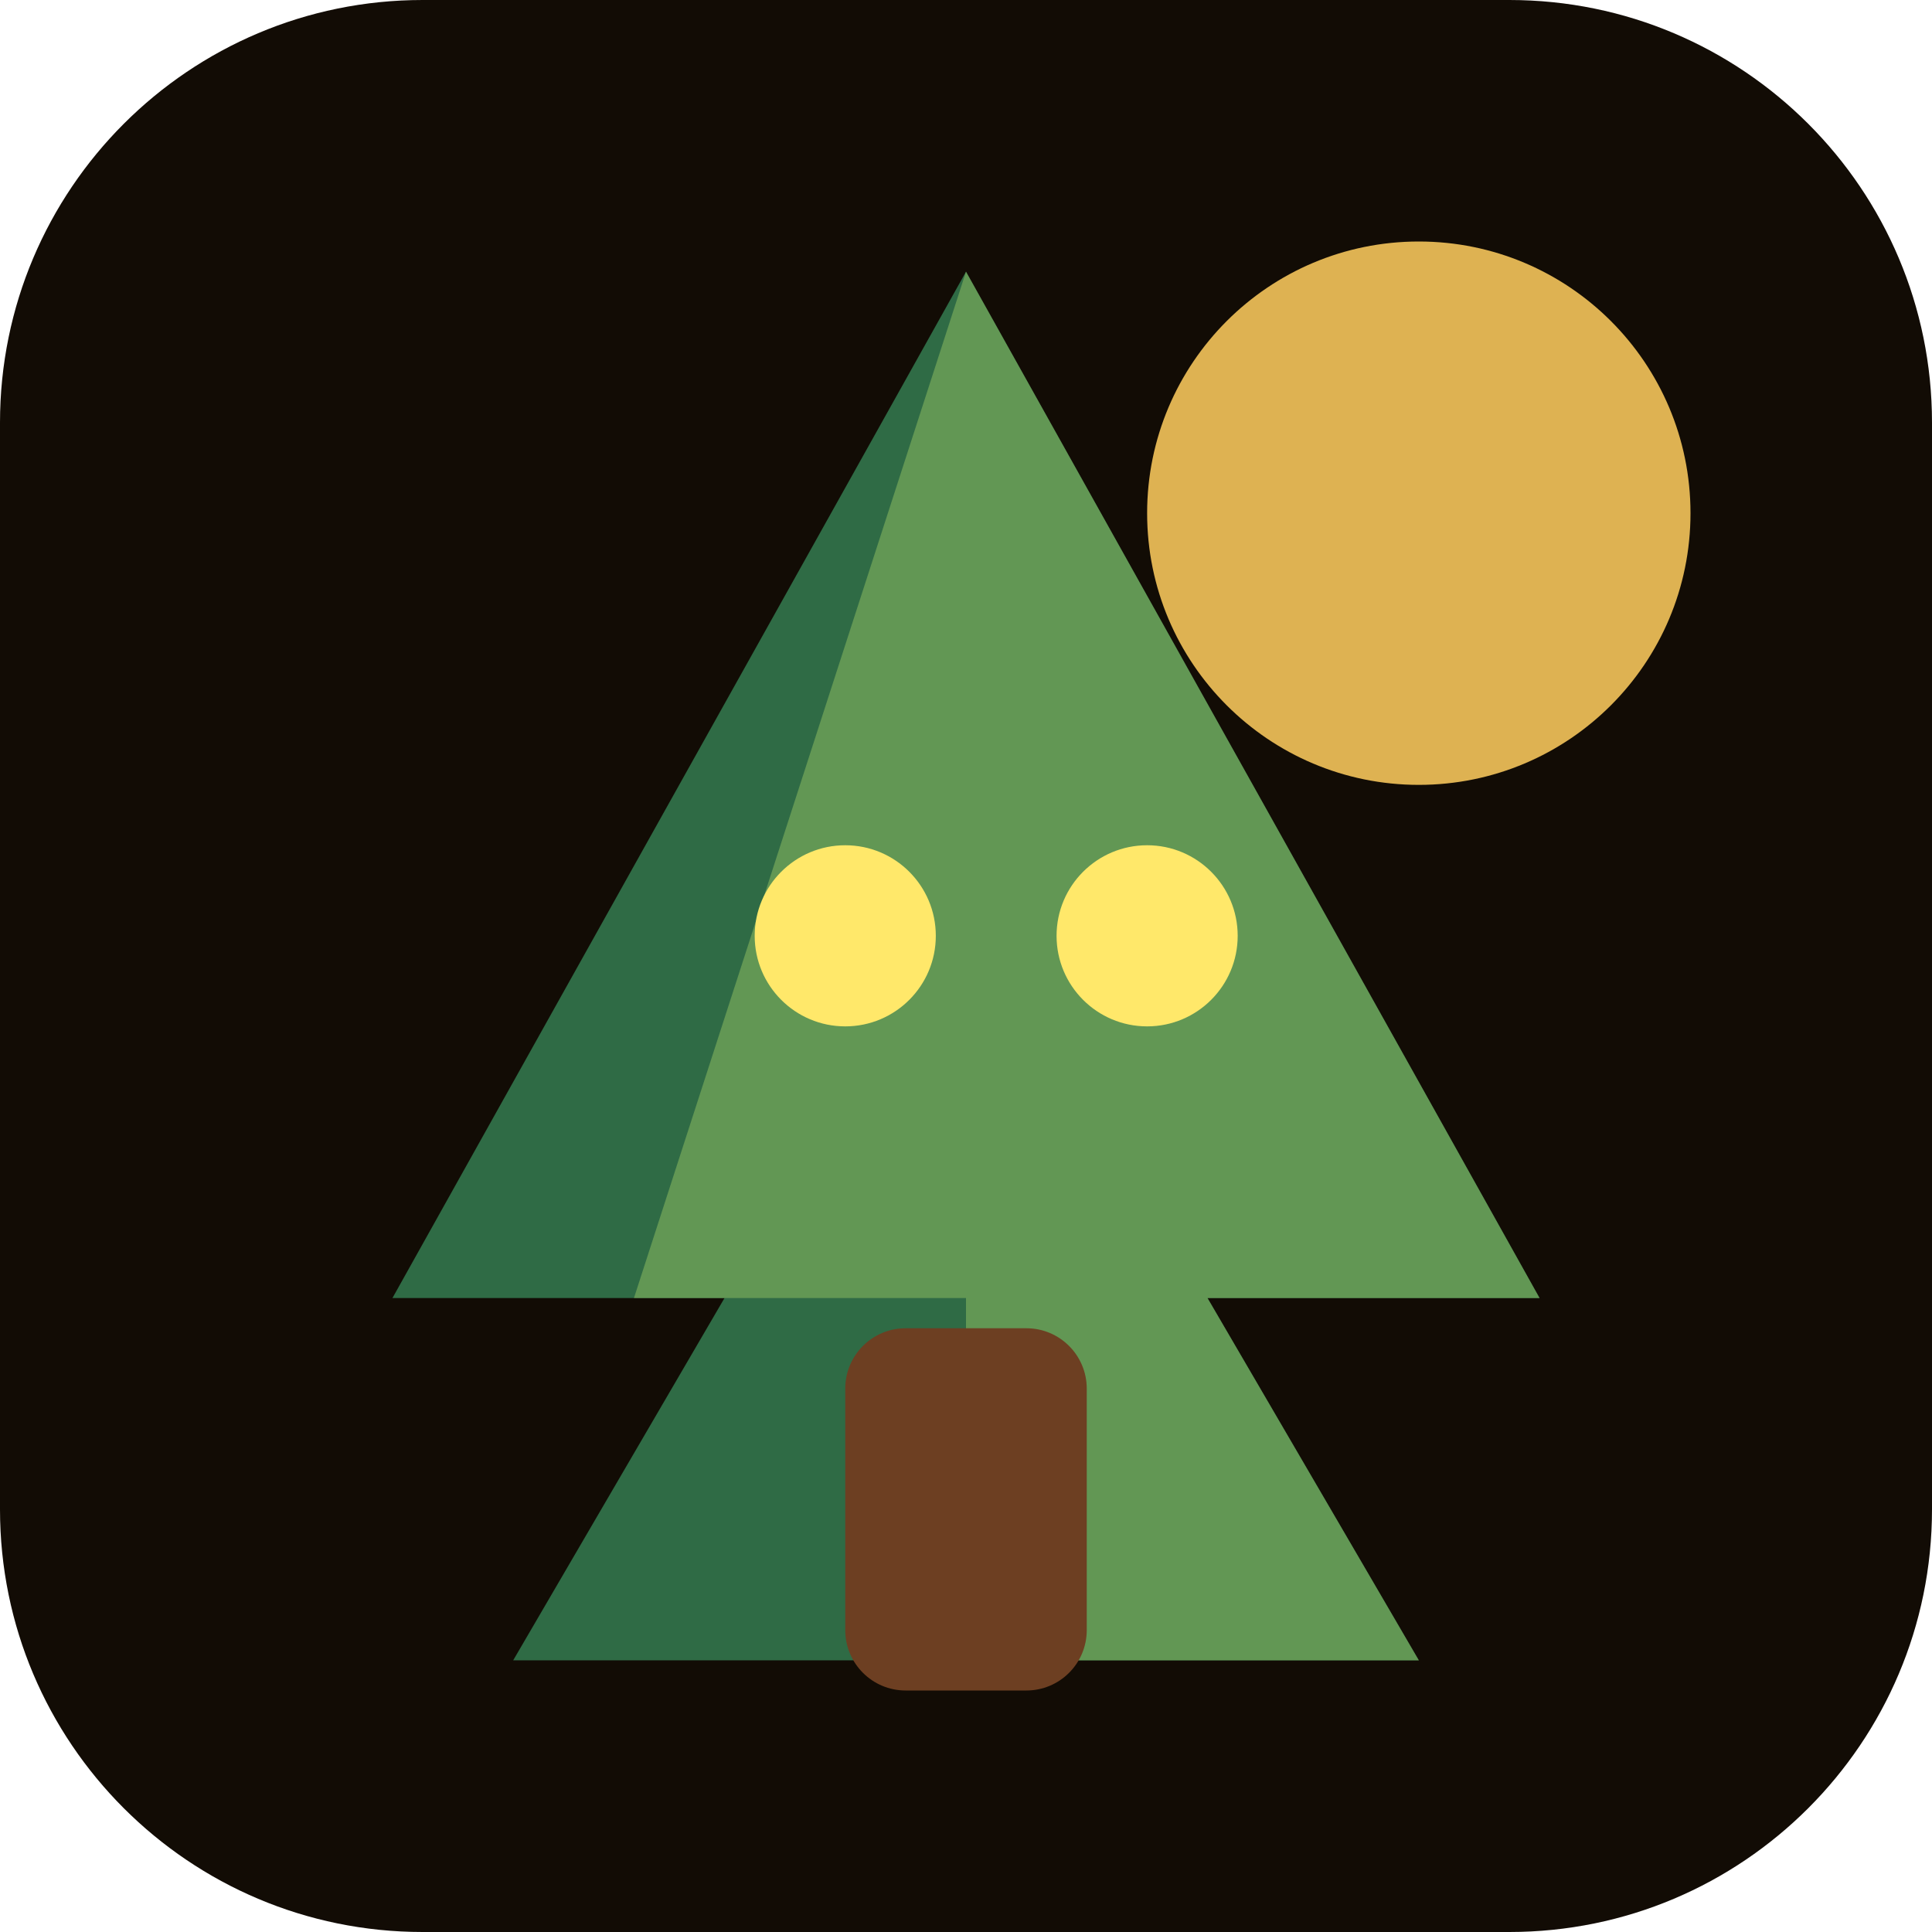
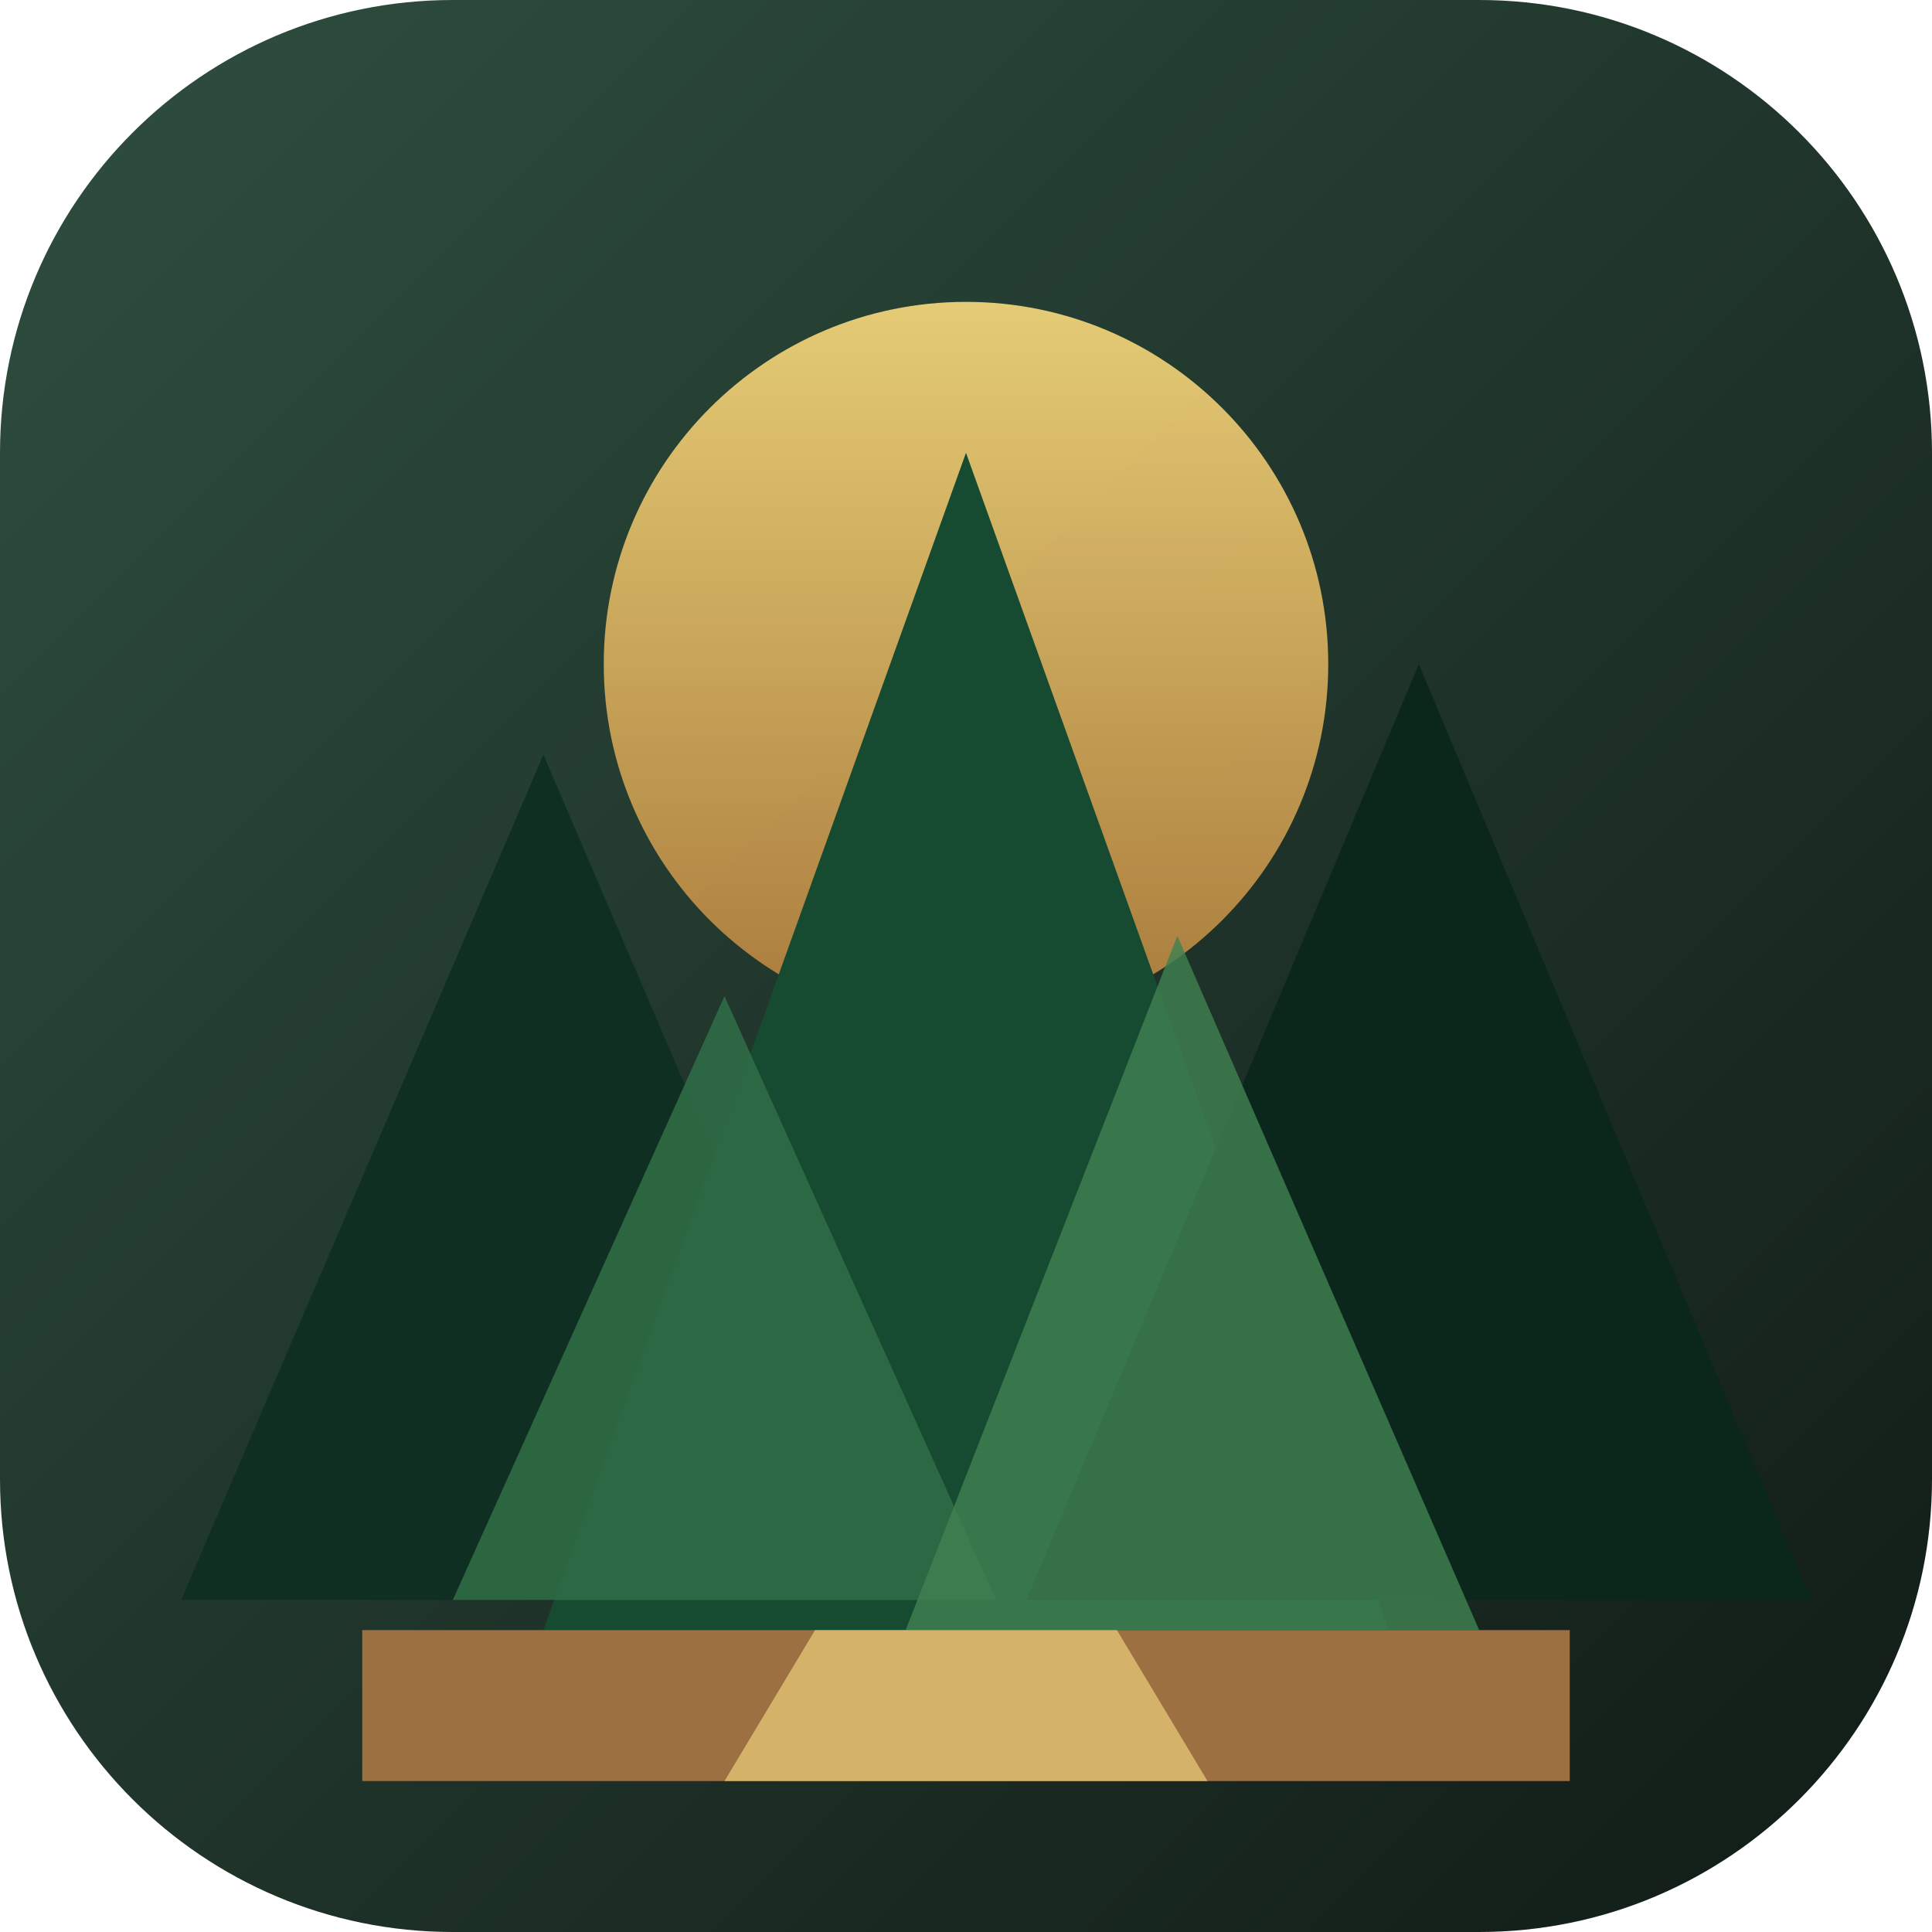
<svg xmlns="http://www.w3.org/2000/svg" viewBox="0 0 64 64">
-   <rect width="64" height="64" rx="14" fill="#120c05" />
-   <circle cx="47" cy="17" r="9" fill="#f4c45b" opacity="0.9" />
-   <path fill="#2f6b45" d="M32 9 13 43h11l-7 12h30l-7-12h11L32 9Z" />
-   <path fill="#76a75a" d="M32 9 21 43h11v12h15l-7-12h11L32 9Z" opacity="0.72" />
-   <rect x="28" y="44" width="8" height="12" rx="2" fill="#6d3f22" />
-   <circle cx="28" cy="31" r="3" fill="#ffe86a" />
-   <circle cx="38" cy="31" r="3" fill="#ffe86a" />
+   <defs>
+     <linearGradient id="bg" x1="0" x2="1" y1="0" y2="1">
+       <stop offset="0" stop-color="#2f4f40" />
+       <stop offset="1" stop-color="#111b16" />
+     </linearGradient>
+     <linearGradient id="light" x1="0" x2="0" y1="0" y2="1">
+       <stop offset="0" stop-color="#f5d77b" />
+       <stop offset="1" stop-color="#b5813d" />
+     </linearGradient>
+   </defs>
+   <rect width="64" height="64" rx="15" fill="url(#bg)" />
+   <circle cx="32" cy="22" r="12" fill="url(#light)" opacity=".92" />
+   <path fill="#0e2f21" d="M6 53 18 25l12 28H6Z" />
+   <path fill="#164a31" d="M18 54 32 15l14 39H18Z" />
+   <path fill="#0b271c" d="M34 53 47 22l13 31H34Z" />
+   <path fill="#2f6b45" d="M15 53 24 33l9 20H15Z" opacity=".9" />
+   <path fill="#3f8050" d="M30 54 39 31l10 23H30Z" opacity=".82" />
+   <path fill="#9c7040" d="M12 54h40v5H12z" />
+   <path fill="#d4b26a" d="M27 54h10l3 5H24l3-5Z" />
</svg>
